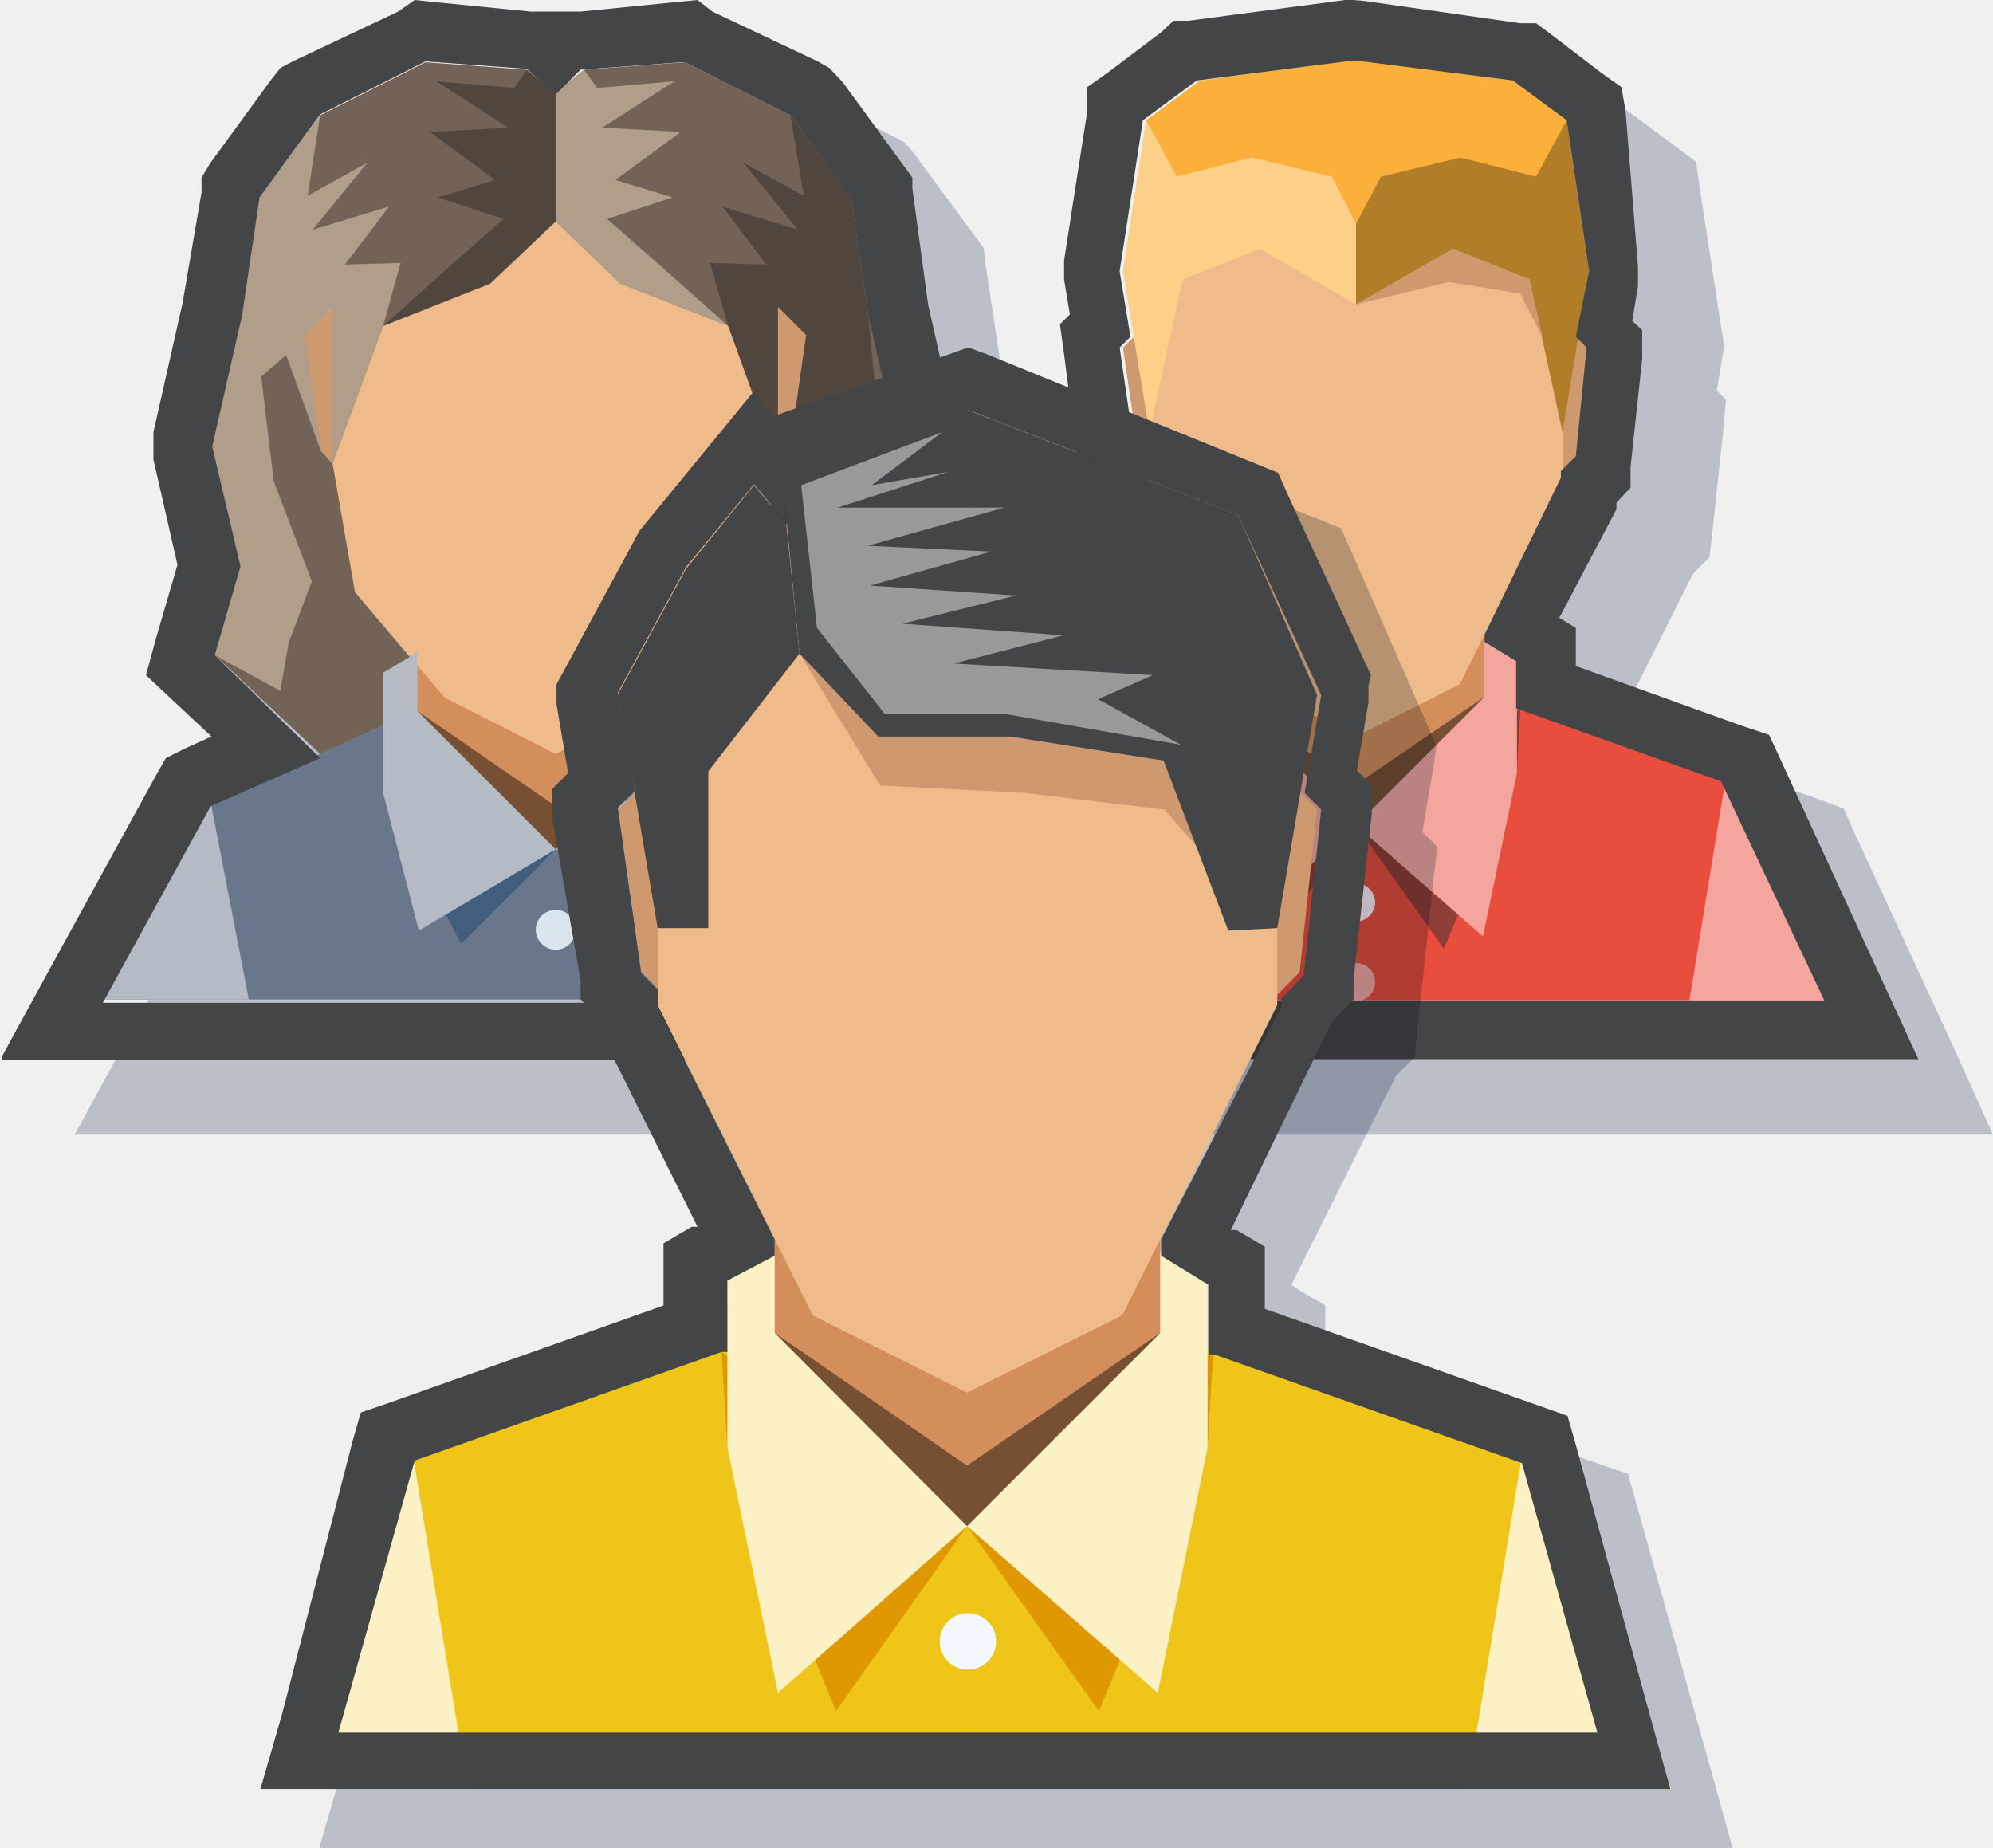
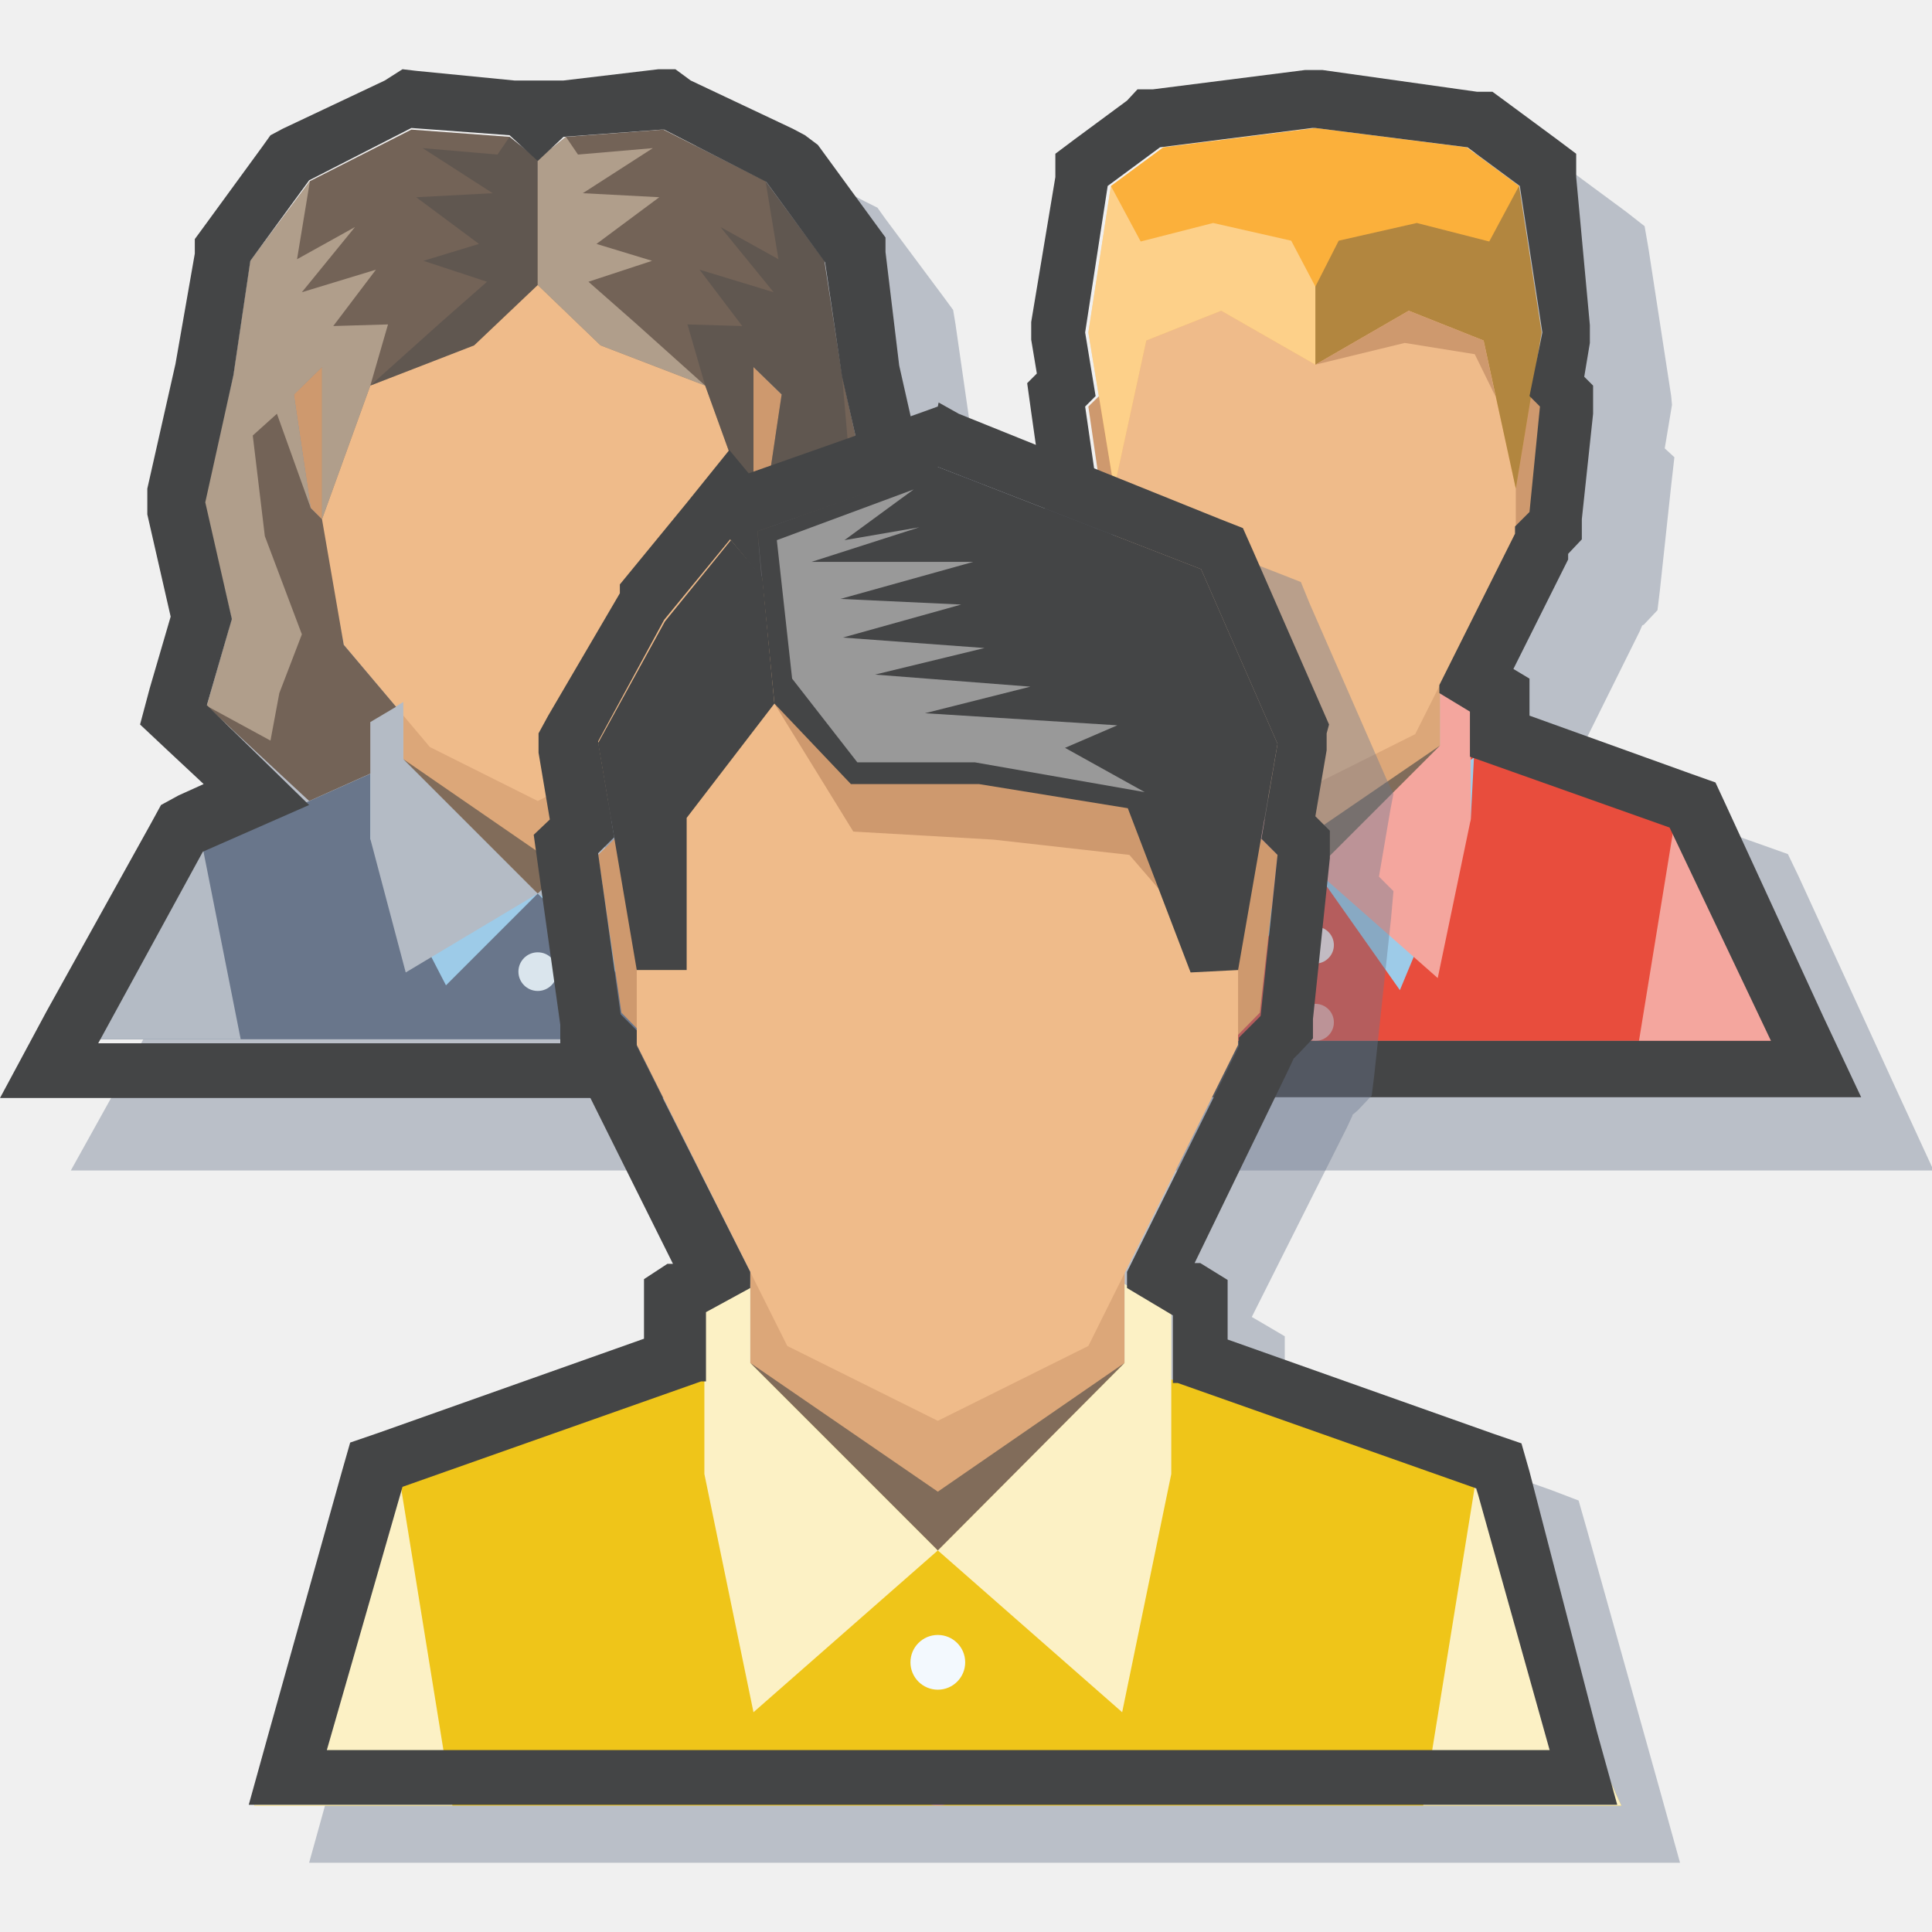
- <svg xmlns="http://www.w3.org/2000/svg" viewBox="0 0 24.03 22.28">
+ <svg xmlns="http://www.w3.org/2000/svg" viewBox="0 0 24 24">
  <defs>
-     <style>.cls-1{fill:none;}.cls-2{isolation:isolate;}.cls-3{clip-path:url(#clip-path);}.cls-4,.cls-5{fill:#69768b;}.cls-14,.cls-19,.cls-4{opacity:0.4;}.cls-12,.cls-14,.cls-23,.cls-4,.cls-7,.cls-9{mix-blend-mode:multiply;}.cls-6{fill:#efbb8a;}.cls-7,.cls-8{fill:#ce996e;}.cls-12,.cls-15,.cls-7{opacity:0.6;}.cls-9{fill:#9dcbe8;}.cls-10{fill:#b4bbc5;}.cls-11{fill:#dae5ed;}.cls-12,.cls-14,.cls-16{fill:#444546;}.cls-13{fill:#736357;}.cls-15{fill:#d8c4ad;}.cls-17{fill:#e84d3d;}.cls-18{fill:#fbb03b;}.cls-19{fill:#fff;mix-blend-mode:screen;}.cls-20{fill:#f4a69e;}.cls-21{fill:#fde9e7;}.cls-22,.cls-23{fill:#efc519;}.cls-24{fill:#fcf1c5;}.cls-25{fill:#f3f9fe;}.cls-26{fill:#999;}</style>
-     <clipPath id="clip-path" transform="translate(0 -0.86)">
-       <rect id="SVGID" class="cls-1" x="0.02" width="24" height="24" />
+     <clipPath id="clip-path">
+       <rect id="SVGID" width="24" height="24" fill="none" />
    </clipPath>
  </defs>
-   <g class="cls-2">
-     <g id="Layer_2" data-name="Layer 2">
-       <g id="Layer_1-2" data-name="Layer 1">
-         <g class="cls-3">
-           <polygon class="cls-4" points="9.31 0.9 9.1 0.91 7.88 1.01 7.66 1.02 7.59 1.08 7.53 1.02 7.3 1.01 6.08 0.91 5.88 0.9 5.7 0.99 4.43 1.64 4.27 1.72 4.17 1.85 3.44 2.84 3.33 2.99 3.3 3.17 3.1 4.56 2.75 6.11 2.71 6.27 2.75 6.44 3.04 7.71 2.78 8.6 2.66 9.03 2.99 9.34 3.45 9.77 3.14 9.9 2.91 10 2.8 10.22 1.49 12.6 0.9 13.68 2.13 13.68 3.9 13.68 11.25 13.68 13.02 13.68 14.25 13.68 13.66 12.6 12.35 10.22 12.24 10.01 12.01 9.9 11.73 9.78 12.2 9.34 12.53 9.03 12.4 8.6 12.15 7.71 12.44 6.44 12.48 6.27 12.44 6.11 12.09 4.56 11.88 3.17 11.86 2.99 11.75 2.84 11.02 1.85 10.91 1.72 10.76 1.64 9.49 0.99 9.31 0.9 9.31 0.9" />
-           <polygon class="cls-5" points="10.81 9.67 8.36 8.57 6.7 10.24 5.03 8.57 2.54 9.67 1.24 12.05 12.12 12.05 10.81 9.67" />
-           <polygon class="cls-6" points="5.03 6.54 5.03 8.57 6.7 10.24 8.36 8.57 8.36 6.54 5.03 6.54" />
-           <polygon class="cls-7" points="5.03 6.54 5.03 8.57 6.7 10.24 8.36 8.57 8.36 6.54 5.03 6.54" />
-           <polygon class="cls-8" points="8.54 5.84 9.18 5.84 9.57 5.44 9.72 4.04 9.29 3.62 8.54 5.84" />
-           <polygon class="cls-8" points="4.85 5.84 4.26 5.84 3.87 5.44 3.67 4.04 4.1 3.62 4.85 5.84" />
-           <polygon class="cls-6" points="6.7 9.09 5.36 8.41 4.28 7.14 4.01 5.73 4.01 3.05 4.68 2.06 6.7 1.39 8.71 2.06 9.38 3.05 9.38 5.73 9.11 7.14 8.04 8.41 6.7 9.09" />
-           <polygon class="cls-9" points="6.7 10.24 5.56 11.38 4.62 9.56 4.62 8.75 6.7 10.24" />
-           <polygon class="cls-9" points="6.7 10.24 7.83 11.38 8.78 9.56 8.78 8.76 6.7 10.24" />
-           <polygon class="cls-10" points="5.03 8.57 5.03 7.86 4.62 8.11 4.62 9.56 5.05 11.22 6.7 10.24 5.03 8.57" />
-           <polygon class="cls-10" points="8.36 8.57 8.36 7.86 8.78 8.11 8.78 9.56 8.34 11.22 6.7 10.24 8.36 8.57" />
-           <circle class="cls-11" cx="6.7" cy="11.21" r="0.24" />
-           <polygon class="cls-10" points="2.54 9.67 1.24 12.05 3 12.05 2.54 9.67" />
-           <polygon class="cls-10" points="10.81 9.67 12.12 12.05 10.35 12.05 10.81 9.67" />
-           <polygon class="cls-12" points="6.7 9.72 5.03 8.57 6.7 10.24 8.36 8.57 6.7 9.72" />
-           <polygon class="cls-13" points="6.7 1.12 6.35 0.84 5.13 0.75 3.86 1.39 3.13 2.38 2.92 3.8 2.56 5.37 2.9 6.83 2.59 7.9 3.86 9.09 4.62 8.75 4.62 8.11 4.94 7.92 4.28 7.14 4.01 5.59 3.87 5.44 3.67 4.04 4.01 3.7 4.01 5.59 4.62 3.93 5.91 3.42 6.7 2.67 6.7 1.12" />
-           <polygon class="cls-13" points="6.7 1.12 7.04 0.84 8.26 0.75 9.53 1.39 10.26 2.38 10.47 3.8 10.83 5.37 10.49 6.83 10.8 7.9 9.53 9.1 8.78 8.76 8.78 8.11 8.45 7.92 9.11 7.14 9.38 5.59 9.52 5.44 9.72 4.04 9.38 3.7 9.38 5.59 8.78 3.93 7.48 3.42 6.7 2.67 6.7 1.12" />
-           <polygon class="cls-14" points="6.7 1.12 6.7 2.67 5.91 3.42 4.62 3.93 5.49 3.15 6.07 2.64 5.28 2.38 5.97 2.17 5.18 1.59 6.13 1.54 5.26 0.98 6.2 1.06 6.35 0.84 6.7 1.12" />
-           <polygon class="cls-15" points="6.7 1.12 6.7 2.67 7.48 3.42 8.78 3.93 7.9 3.15 7.32 2.64 8.11 2.38 7.42 2.17 8.21 1.59 7.26 1.54 8.13 0.98 7.2 1.06 7.04 0.84 6.7 1.12" />
-           <polygon class="cls-15" points="3.45 4.28 3.87 5.44 3.67 4.04 4.01 3.7 4.01 5.59 4.62 3.93 4.83 3.17 4.16 3.19 4.69 2.49 3.77 2.77 4.43 1.96 3.71 2.36 3.86 1.39 3.13 2.38 2.92 3.8 2.56 5.37 2.9 6.83 2.59 7.9 3.38 8.33 3.48 7.75 3.76 7.01 3.3 5.8 3.15 4.54 3.45 4.28" />
-           <polygon class="cls-14" points="9.38 5.59 9.52 5.44 9.72 4.04 9.38 3.7 9.38 5.59 8.78 3.93 8.56 3.17 9.24 3.19 8.71 2.49 9.62 2.77 8.96 1.96 9.69 2.36 9.53 1.39 10.26 2.38 10.47 3.8 10.62 5.41 10.06 6.76 10.19 7.74 9.25 8.96 8.78 8.76 8.78 8.11 8.45 7.92 9.11 7.14 9.38 5.59" />
-           <path class="cls-16" d="M8.26,1.61l1.27.64.73,1,.21,1.42.36,1.58-.34,1.45.31,1.07L9.53,10l1.28.58,1.31,2.37H1.24l1.3-2.37L3.86,10,2.59,8.76,2.9,7.69,2.56,6.24l.36-1.58.21-1.42.73-1,1.27-.64,1.22.09L6.7,2,7,1.7l1.22-.09M8.41.86,8.2.88,7,1,6.76,1,6.7,1,6.63,1,6.4,1,5.19.88,5,.86,4.8,1,3.53,1.6l-.15.08-.11.14-.73,1L2.43,3l0,.18L2.2,4.52,1.85,6.07l0,.17,0,.16.29,1.27-.26.89L1.76,9l.33.31.46.43-.31.14L2,10l-.12.21L.59,12.56,0,13.64H13.35l-.59-1.08-1.3-2.38L11.34,10l-.23-.1-.28-.13.47-.44L11.63,9l-.12-.43-.26-.89.29-1.27,0-.16,0-.17-.35-1.55L11,3.13,11,3l-.11-.15-.73-1L10,1.68,9.86,1.6,8.59,1,8.41.86Z" transform="translate(0 -0.86)" />
-           <polygon class="cls-4" points="17.25 0.9 17.16 0.91 15.27 1.15 15.09 1.18 14.94 1.29 14.29 1.77 14.05 1.95 14.01 2.24 13.73 4.06 13.71 4.17 13.73 4.28 13.8 4.71 13.68 4.83 13.73 5.19 13.92 6.5 13.95 6.73 14.04 6.82 14.04 6.83 14.12 6.98 14.8 8.34 14.6 8.46 14.6 8.87 14.6 8.92 12.56 9.64 12.27 9.75 12.14 10.02 10.94 12.66 10.47 13.68 11.59 13.68 13.23 13.68 21.27 13.68 22.91 13.68 24.03 13.68 23.57 12.66 22.35 10.02 22.23 9.75 21.94 9.64 19.9 8.92 19.9 8.87 19.9 8.46 19.7 8.34 20.38 6.98 20.42 6.91 20.43 6.9 20.61 6.72 20.64 6.47 20.78 5.16 20.81 4.82 20.7 4.71 20.77 4.28 20.79 4.17 20.77 4.06 20.49 2.24 20.45 1.95 20.21 1.77 19.56 1.29 19.41 1.18 19.23 1.15 17.34 0.91 17.25 0.9 17.25 0.9" />
-           <polygon class="cls-17" points="20.8 9.43 17.9 8.4 16.35 9.95 14.8 8.4 11.9 9.43 10.69 12.06 22.01 12.06 20.8 9.43" />
-           <polygon class="cls-6" points="14.8 6.51 14.8 8.4 16.35 9.95 17.9 8.4 17.9 6.51 14.8 6.51" />
-           <polygon class="cls-7" points="14.8 6.51 14.8 8.4 16.35 9.95 17.9 8.4 17.9 6.51 14.8 6.51" />
-           <polygon class="cls-8" points="18.07 5.86 18.66 5.86 19.02 5.49 19.16 4.19 18.77 3.8 18.07 5.86" />
-           <polygon class="cls-8" points="14.64 5.86 14.09 5.86 13.73 5.49 13.54 4.19 13.94 3.8 14.64 5.86" />
-           <polygon class="cls-6" points="16.35 8.88 15.11 8.25 13.86 5.76 13.86 3.27 14.48 2.03 16.35 1.4 18.22 2.03 18.84 3.27 18.84 5.76 17.6 8.25 16.35 8.88" />
-           <polygon class="cls-18" points="18.89 1.45 18.24 0.97 16.35 0.72 14.47 0.97 13.82 1.45 13.54 3.27 13.86 5.21 14.26 3.37 15.19 3 16.35 3.67 17.52 3 18.44 3.37 18.84 5.21 19.16 3.27 18.89 1.45" />
-           <polygon class="cls-14" points="16.35 3.67 16.35 2.7 16.65 2.13 17.61 1.9 18.52 2.13 18.89 1.45 19.16 3.27 18.84 5.21 18.44 3.37 17.52 3 16.35 3.67" />
-           <polygon class="cls-8" points="16.35 3.67 17.47 3.4 18.33 3.54 18.6 4.07 18.44 3.37 17.52 3 16.35 3.67" />
-           <polygon class="cls-19" points="16.35 3.67 16.35 2.7 16.06 2.13 15.09 1.9 14.19 2.13 13.82 1.45 13.54 3.27 13.86 5.21 14.26 3.37 15.19 3 16.35 3.67" />
-           <polygon class="cls-9" points="16.35 9.95 15.3 11.44 14.42 9.32 14.38 8.55 16.35 9.95" />
-           <polygon class="cls-9" points="16.35 9.95 17.41 11.44 18.29 9.32 18.33 8.55 16.35 9.95" />
-           <polygon class="cls-20" points="14.8 8.4 14.8 7.74 14.42 7.97 14.42 9.32 14.82 11.29 16.35 9.95 14.8 8.4" />
-           <polygon class="cls-20" points="17.9 8.4 17.9 7.74 18.29 7.97 18.29 9.32 17.88 11.29 16.35 9.95 17.9 8.4" />
-           <circle class="cls-21" cx="16.35" cy="10.88" r="0.23" />
-           <circle class="cls-20" cx="16.35" cy="11.84" r="0.23" />
-           <polygon class="cls-20" points="11.9 9.43 10.69 12.06 12.33 12.06 11.9 9.43" />
-           <polygon class="cls-20" points="20.8 9.43 22.01 12.06 20.37 12.06 20.8 9.43" />
-           <polygon class="cls-12" points="16.35 9.46 14.8 8.4 16.35 9.95 17.9 8.4 16.35 9.46" />
-           <path class="cls-16" d="M16.35,1.59l1.89.24.65.48.27,1.82L19,4.92l.13.13L19,6.36l-.18.18v.08L17.9,8.51V8.6l.38.23V9.4h0l2.47.88L22,12.93H10.69l1.21-2.64,2.48-.88h0V8.83l.38-.23V8.51l-.94-1.89V6.49l-.13-.13-.19-1.31.13-.13-.13-.79.28-1.82.65-.48,1.88-.24m0-.73h-.09l-1.89.25-.18,0L14,1.25l-.65.49-.24.17,0,.29L12.83,4l0,.12,0,.11.07.42-.12.12.05.36L13,6.46l0,.23.09.09h0l.08.16.68,1.36-.2.12v.46l-2,.72-.29.1-.12.28L10,12.63l-.47,1H23.13l-.46-1L21.46,10l-.13-.28L21,9.61l-2-.72V8.43l-.2-.12L19.49,7l0-.08h0l.17-.18,0-.25.14-1.3,0-.35-.12-.11.07-.42,0-.11,0-.12L19.6,2.2l-.05-.29-.24-.17-.64-.49-.15-.11-.19,0L16.44.87Z" transform="translate(0 -0.86)" />
-           <polygon class="cls-4" points="12.38 4.89 12.14 4.98 10.04 5.73 9.79 5.44 9.25 6.11 8.43 7.12 8.39 7.17 8.36 7.23 7.54 8.74 7.42 8.95 7.46 9.2 7.6 10.03 7.41 10.22 7.46 10.57 7.74 12.53 7.77 12.76 7.93 12.92 7.93 13 8.01 13.15 9.18 15.49 9.11 15.54 8.77 15.74 8.77 16.14 8.77 16.48 5.46 17.65 5.12 17.77 5.02 18.13 4.11 21.38 3.85 22.28 4.79 22.28 19.95 22.28 20.89 22.28 20.64 21.38 19.73 18.13 19.63 17.77 19.28 17.65 15.98 16.48 15.98 16.14 15.98 15.74 15.64 15.54 15.57 15.49 16.74 13.15 16.82 13 16.82 12.99 16.88 12.92 17.06 12.75 17.08 12.5 17.29 10.55 17.33 10.21 17.15 10.03 17.29 9.21 17.32 9 17.24 8.81 16.29 6.64 16.17 6.37 15.9 6.26 12.63 4.99 12.38 4.89 12.38 4.89" />
-           <polygon class="cls-22" points="18.34 17.61 13.99 16.07 11.66 18.4 9.34 16.07 4.99 17.61 3.18 21.57 20.15 21.57 18.34 17.61" />
-           <polygon class="cls-6" points="9.34 13.25 9.34 16.07 11.66 18.4 13.99 16.07 13.99 13.25 9.34 13.25" />
-           <polygon class="cls-7" points="9.34 13.25 9.34 16.07 11.66 18.4 13.99 16.07 13.99 13.25 9.34 13.25" />
-           <polygon class="cls-8" points="14.24 12.27 15.13 12.27 15.67 11.72 15.88 9.76 15.28 9.17 14.24 12.27" />
-           <polygon class="cls-8" points="9.09 12.27 8.27 12.27 7.73 11.72 7.45 9.76 8.05 9.17 9.09 12.27" />
-           <polygon class="cls-6" points="11.66 16.79 9.8 15.86 7.93 12.12 7.93 8.39 8.86 6.52 11.66 5.59 14.47 6.52 15.4 8.39 15.4 12.12 13.53 15.86 11.66 16.79" />
-           <polygon class="cls-8" points="9.64 7.88 10.61 9.47 12.35 9.56 14.04 9.76 14.86 10.7 14.73 8.44 11.36 7.4 9.64 7.88" />
-           <polygon class="cls-16" points="9.64 7.88 10.59 8.88 12.18 8.88 14.03 9.17 14.81 11.22 15.4 11.19 15.88 8.38 14.93 6.21 11.66 4.94 9.43 5.74 9.64 7.88" />
-           <polygon class="cls-16" points="9.64 7.88 9.48 6.31 9.09 5.85 8.27 6.86 7.45 8.37 7.93 11.19 8.54 11.19 8.54 9.3 9.64 7.88" />
-           <polygon class="cls-23" points="11.66 18.4 10.08 20.63 8.77 17.45 8.7 16.3 11.66 18.4" />
-           <polygon class="cls-23" points="11.66 18.4 13.25 20.63 14.56 17.45 14.63 16.3 11.66 18.4" />
-           <polygon class="cls-24" points="9.34 16.07 9.34 15.09 8.77 15.43 8.77 17.45 9.38 20.41 11.66 18.4 9.34 16.07" />
-           <polygon class="cls-24" points="13.99 16.07 13.99 15.09 14.56 15.43 14.56 17.45 13.96 20.41 11.66 18.4 13.99 16.07" />
-           <circle class="cls-25" cx="11.67" cy="19.79" r="0.34" />
-           <circle class="cls-20" cx="11.67" cy="21.23" r="0.34" />
-           <polygon class="cls-24" points="4.99 17.61 3.18 21.57 5.64 21.57 4.99 17.61" />
-           <polygon class="cls-24" points="18.34 17.61 20.15 21.57 17.69 21.57 18.34 17.61" />
-           <polygon class="cls-12" points="11.66 17.67 9.34 16.07 11.66 18.4 13.99 16.07 11.66 17.67" />
-           <polygon class="cls-26" points="9.66 5.85 9.85 7.57 10.67 8.61 12.13 8.61 14.24 8.98 13.24 8.43 13.9 8.14 11.5 8 12.82 7.66 10.88 7.52 12.25 7.18 10.49 7.06 11.95 6.65 10.46 6.58 12.11 6.12 10.1 6.12 11.43 5.69 10.51 5.85 11.36 5.21 9.66 5.85" />
-           <path class="cls-16" d="M11.67,5.8l3.26,1.27,1,2.17-.2,1.18.2.2-.21,2-.27.28V13L14,15.8V16l.57.35v.84l.07,0,3.71,1.31.91,3.25H4.08L5,18.47,8.7,17.16l.07,0V16.3L9.34,16V15.8L7.93,13v-.2l-.2-.2-.28-2,.2-.2-.2-1.19.82-1.51.82-1,.39.46L9.43,6.6l2.24-.8m0-.75-.25.09-2.1.74-.24-.29-.55.67-.82,1,0,0,0,0L6.83,8.89l-.12.22,0,.24.14.83-.19.19,0,.36L7,12.68l0,.23.16.16v.08l.08.15,1.17,2.35-.07,0-.34.2v.75l-3.3,1.17-.35.12-.1.35L3.4,21.53l-.26.9h17l-.25-.9L19,18.28l-.1-.35-.34-.12-3.31-1.17v-.75l-.34-.2-.07,0L16,13.3l.08-.15h0l.07-.06.17-.18,0-.24.22-2,0-.34-.18-.18.14-.82,0-.2L16.53,9l-1-2.17-.12-.27-.27-.11L11.92,5.14l-.24-.09Z" transform="translate(0 -0.86)" />
-         </g>
+   <g style="isolation:isolate">
+     <g id="Layer_1" data-name="Layer 1">
+       <g clip-path="url(#clip-path)">
+         <polygon points="9.29 1.76 9.09 1.78 7.87 1.87 7.64 1.89 7.58 1.94 7.51 1.89 7.29 1.87 6.07 1.78 5.86 1.76 5.68 1.85 4.41 2.5 4.26 2.58 4.16 2.72 3.42 3.7 3.31 3.85 3.29 4.03 3.08 5.42 2.73 6.97 2.69 7.13 2.73 7.3 3.02 8.57 2.77 9.46 2.64 9.89 2.97 10.2 3.43 10.63 3.12 10.77 2.9 10.87 2.78 11.08 1.48 13.46 0.88 14.54 2.12 14.54 3.88 14.54 11.23 14.54 13 14.54 14.23 14.54 13.64 13.46 12.34 11.08 12.22 10.87 12 10.77 11.71 10.64 12.19 10.2 12.51 9.89 12.39 9.46 12.13 8.57 12.43 7.3 12.46 7.13 12.43 6.97 12.07 5.42 11.87 4.03 11.84 3.85 11.73 3.7 11 2.72 10.9 2.58 10.74 2.5 9.48 1.85 9.29 1.76 9.29 1.76" fill="#69768b" opacity="0.4" />
+         <polygon points="10.8 10.54 8.35 9.43 6.68 11.1 5.01 9.43 2.52 10.54 1.22 12.91 12.1 12.91 10.8 10.54" fill="#69768b" />
+         <polygon points="5.01 7.4 5.01 9.43 6.68 11.1 8.35 9.43 8.35 7.4 5.01 7.4" fill="#efbb8a" />
+         <polygon points="5.01 7.4 5.01 9.43 6.68 11.1 8.35 9.43 8.35 7.4 5.01 7.4" fill="#ce996e" opacity="0.6" />
+         <polygon points="8.53 6.7 9.17 6.7 9.55 6.31 9.71 4.9 9.28 4.48 8.53 6.7" fill="#ce996e" />
+         <polygon points="4.83 6.7 4.24 6.7 3.86 6.31 3.65 4.9 4.08 4.48 4.83 6.7" fill="#ce996e" />
+         <polygon points="6.68 9.95 5.34 9.28 4.27 8.01 4 6.59 4 3.91 4.67 2.92 6.68 2.25 8.69 2.92 9.36 3.91 9.36 6.59 9.09 8.01 8.02 9.28 6.68 9.95" fill="#efbb8a" />
+         <polygon points="6.68 11.1 5.54 12.24 4.6 10.42 4.6 9.61 6.68 11.1" fill="#9dcbe8" />
+         <polygon points="6.68 11.1 7.81 12.24 8.76 10.42 8.76 9.62 6.68 11.1" fill="#9dcbe8" />
+         <polygon points="5.01 9.43 5.01 8.72 4.6 8.97 4.6 10.42 5.04 12.08 6.68 11.1 5.01 9.43" fill="#b4bbc5" />
+         <polygon points="8.35 9.43 8.35 8.72 8.76 8.97 8.76 10.42 8.32 12.08 6.68 11.1 8.35 9.43" fill="#b4bbc5" />
+         <circle cx="6.68" cy="12.07" r="0.24" fill="#dae5ed" />
+         <polygon points="2.52 10.54 1.22 12.91 2.99 12.91 2.52 10.54" fill="#b4bbc5" />
+         <polygon points="10.8 10.54 12.1 12.91 10.34 12.91 10.8 10.54" fill="#b4bbc5" />
+         <polygon points="6.68 10.58 5.01 9.43 6.68 11.1 8.35 9.43 6.68 10.58" fill="#444546" opacity="0.6" />
+         <polygon points="6.68 1.98 6.33 1.7 5.11 1.61 3.85 2.25 3.11 3.24 2.9 4.66 2.54 6.24 2.88 7.69 2.57 8.77 3.84 9.95 4.6 9.61 4.6 8.97 4.92 8.78 4.27 8.01 4 6.45 3.86 6.31 3.65 4.9 4 4.56 4 6.45 4.6 4.79 5.89 4.29 6.68 3.54 6.68 1.98" fill="#736357" />
+         <polygon points="6.68 1.98 7.03 1.7 8.24 1.61 9.51 2.25 10.24 3.24 10.46 4.66 10.81 6.24 10.48 7.69 10.79 8.77 9.51 9.96 8.76 9.62 8.76 8.97 8.44 8.78 9.09 8.01 9.36 6.45 9.5 6.31 9.71 4.9 9.36 4.56 9.36 6.45 8.76 4.79 7.46 4.29 6.68 3.54 6.68 1.98" fill="#736357" />
+         <polygon points="6.68 1.98 6.68 3.54 5.89 4.29 4.6 4.79 5.47 4.01 6.05 3.5 5.26 3.24 5.95 3.03 5.17 2.45 6.12 2.4 5.25 1.84 6.18 1.92 6.33 1.7 6.68 1.98" fill="#444546" opacity="0.4" />
+         <polygon points="6.68 1.98 6.68 3.54 7.46 4.29 8.76 4.79 7.89 4.01 7.31 3.5 8.1 3.24 7.41 3.03 8.19 2.45 7.24 2.4 8.11 1.84 7.18 1.92 7.03 1.7 6.68 1.98" fill="#d8c4ad" opacity="0.6" />
+         <polygon points="3.44 5.14 3.86 6.31 3.65 4.9 4 4.56 4 6.45 4.6 4.79 4.82 4.03 4.14 4.05 4.67 3.35 3.75 3.63 4.41 2.82 3.69 3.22 3.85 2.25 3.11 3.24 2.9 4.66 2.54 6.24 2.88 7.69 2.57 8.77 3.36 9.2 3.47 8.61 3.75 7.88 3.29 6.66 3.14 5.41 3.44 5.14" fill="#d8c4ad" opacity="0.6" />
+         <polygon points="9.36 6.45 9.5 6.31 9.71 4.9 9.36 4.56 9.36 6.45 8.76 4.79 8.54 4.03 9.22 4.05 8.69 3.35 9.61 3.63 8.95 2.82 9.67 3.22 9.51 2.25 10.24 3.24 10.46 4.66 10.6 6.27 10.04 7.62 10.17 8.6 9.23 9.83 8.76 9.62 8.76 8.97 8.44 8.78 9.09 8.01 9.36 6.45" fill="#444546" opacity="0.4" />
+         <path d="M8.25,1.61l1.27.65.73,1,.21,1.42.36,1.58-.34,1.46.31,1.07L9.51,10l1.29.58,1.3,2.38H1.22l1.3-2.38L3.84,10,2.57,8.76l.31-1.07L2.55,6.24,2.9,4.66l.21-1.42.73-1,1.27-.65,1.22.09L6.68,2,7,1.7l1.22-.09M8.39.86l-.21,0L7,1,6.74,1,6.68,1,6.61,1,6.39,1,5.17.88,5,.86,4.78,1,3.51,1.6l-.15.08-.1.14-.73,1-.11.15,0,.18L2.18,4.52,1.83,6.07l0,.16,0,.16.29,1.27-.26.89L1.74,9l.33.31.46.43-.31.14L2,10l-.12.22L.58,12.56,0,13.64H13.34l-.59-1.08-1.3-2.38L11.32,10l-.22-.1-.28-.13.47-.44L11.61,9l-.12-.43-.26-.89.29-1.27,0-.16,0-.16-.35-1.55L11,3.13l0-.18-.11-.15-.73-1L10,1.68,9.85,1.6,8.58,1,8.39.86Z" fill="#444546" />
+         <polygon points="17.23 1.76 17.14 1.77 15.26 2.02 15.07 2.04 14.92 2.15 14.27 2.63 14.03 2.81 13.99 3.1 13.71 4.92 13.69 5.03 13.71 5.15 13.78 5.57 13.66 5.69 13.71 6.05 13.9 7.36 13.93 7.59 14.02 7.68 14.02 7.69 14.1 7.84 14.78 9.21 14.58 9.32 14.58 9.73 14.58 9.79 12.54 10.51 12.26 10.61 12.13 10.88 10.92 13.52 10.45 14.54 11.57 14.54 13.21 14.54 21.25 14.54 22.9 14.54 24.02 14.54 23.55 13.52 22.34 10.88 22.21 10.61 21.93 10.51 19.89 9.79 19.89 9.73 19.89 9.32 19.69 9.21 20.37 7.84 20.4 7.77 20.42 7.76 20.59 7.58 20.62 7.33 20.76 6.03 20.8 5.68 20.68 5.57 20.75 5.15 20.77 5.03 20.76 4.92 20.48 3.1 20.43 2.81 20.2 2.63 19.55 2.15 19.4 2.04 19.21 2.02 17.33 1.77 17.23 1.76 17.23 1.76" fill="#69768b" opacity="0.4" />
+         <polygon points="20.79 10.29 17.89 9.26 16.34 10.81 14.79 9.26 11.88 10.29 10.67 12.93 22 12.93 20.79 10.29" fill="#e84d3d" />
+         <polygon points="14.79 7.38 14.79 9.26 16.34 10.81 17.89 9.26 17.89 7.38 14.79 7.38" fill="#efbb8a" />
+         <polygon points="14.79 7.38 14.79 9.26 16.34 10.81 17.89 9.26 17.89 7.38 14.79 7.38" fill="#ce996e" opacity="0.6" />
+         <polygon points="18.05 6.72 18.65 6.72 19.01 6.36 19.15 5.05 18.75 4.66 18.05 6.72" fill="#ce996e" />
+         <polygon points="14.62 6.72 14.07 6.72 13.71 6.36 13.52 5.05 13.92 4.66 14.62 6.72" fill="#ce996e" />
+         <polygon points="16.34 9.74 15.09 9.12 13.84 6.63 13.84 4.13 14.47 2.89 16.34 2.27 18.2 2.89 18.83 4.13 18.83 6.63 17.58 9.12 16.34 9.74" fill="#efbb8a" />
+         <polygon points="18.87 2.31 18.22 1.83 16.34 1.59 14.45 1.83 13.8 2.31 13.52 4.13 13.84 6.07 14.24 4.23 15.17 3.86 16.34 4.53 17.5 3.86 18.43 4.23 18.83 6.07 19.15 4.13 18.87 2.31" fill="#fbb03b" />
+         <polygon points="16.34 4.53 16.34 3.56 16.63 2.99 17.6 2.77 18.5 3 18.87 2.31 19.15 4.13 18.83 6.07 18.43 4.23 17.5 3.86 16.34 4.53" fill="#444546" opacity="0.4" />
+         <polygon points="16.34 4.53 17.45 4.26 18.32 4.4 18.58 4.93 18.43 4.23 17.5 3.86 16.34 4.53" fill="#ce996e" />
+         <polygon points="16.34 4.53 16.34 3.56 16.04 2.99 15.07 2.77 14.17 3 13.8 2.31 13.52 4.13 13.84 6.07 14.24 4.23 15.17 3.86 16.34 4.53" fill="#fff" opacity="0.4" style="mix-blend-mode:screen" />
+         <polygon points="16.34 10.81 15.28 12.3 14.4 10.18 14.36 9.41 16.34 10.81" fill="#9dcbe8" />
+         <polygon points="16.34 10.81 17.39 12.3 18.27 10.18 18.31 9.41 16.34 10.81" fill="#9dcbe8" />
+         <polygon points="14.79 9.26 14.79 8.6 14.4 8.83 14.4 10.18 14.81 12.15 16.34 10.81 14.79 9.26" fill="#f4a69e" />
+         <polygon points="17.89 9.26 17.89 8.6 18.27 8.83 18.27 10.18 17.86 12.15 16.34 10.81 17.89 9.26" fill="#f4a69e" />
+         <circle cx="16.34" cy="11.74" r="0.23" fill="#fde9e7" />
+         <circle cx="16.34" cy="12.7" r="0.23" fill="#f4a69e" />
+         <polygon points="11.88 10.29 10.67 12.93 12.31 12.93 11.88 10.29" fill="#f4a69e" />
+         <polygon points="20.79 10.29 22 12.93 20.36 12.93 20.79 10.29" fill="#f4a69e" />
+         <polygon points="16.34 10.32 14.79 9.26 16.34 10.81 17.89 9.26 16.34 10.32" fill="#444546" opacity="0.6" />
+         <path d="M16.34,1.59l1.89.24.65.48.28,1.82L19,4.92l.13.13L19,6.36l-.18.18v.09l-.94,1.88v.1l.38.23V9.4h0l2.48.88L22,12.93H10.67l1.21-2.64,2.48-.88h0V8.83l.38-.23v-.1l-.94-1.88V6.49l-.13-.13-.19-1.31.13-.13-.13-.79.28-1.82.65-.48,1.89-.24m0-.72h-.09l-1.89.24-.19,0L14,1.25l-.65.48-.24.18,0,.29L12.81,4l0,.11,0,.11.07.42-.12.12.05.36L13,6.46l0,.23.09.09h0l.08.15.68,1.36-.2.12v.46l-2,.72-.29.1-.13.28L10,12.63l-.47,1H23.12l-.47-1L21.44,10l-.13-.28L21,9.61l-2-.72V8.43l-.2-.12.68-1.36,0-.07h0l.17-.18,0-.25.14-1.31,0-.35-.11-.11.07-.42,0-.11,0-.11L19.58,2.2l0-.29-.24-.18-.65-.48-.15-.11-.19,0L16.43.87Z" fill="#444546" />
+         <polygon points="12.37 5.76 12.12 5.84 10.02 6.59 9.78 6.3 9.24 6.97 8.41 7.99 8.37 8.04 8.34 8.09 7.52 9.6 7.4 9.81 7.44 10.06 7.58 10.89 7.39 11.08 7.44 11.43 7.72 13.39 7.76 13.62 7.91 13.78 7.91 13.86 7.99 14.01 9.16 16.36 9.09 16.4 8.75 16.6 8.75 17 8.75 17.34 5.45 18.51 5.1 18.64 5 18.99 4.09 22.24 3.84 23.14 4.77 23.14 19.94 23.14 20.87 23.14 20.62 22.24 19.71 18.99 19.61 18.64 19.27 18.51 15.96 17.34 15.96 17 15.96 16.6 15.62 16.4 15.55 16.36 16.73 14.01 16.8 13.86 16.8 13.85 16.87 13.79 17.04 13.61 17.07 13.37 17.28 11.41 17.31 11.07 17.13 10.89 17.27 10.07 17.31 9.86 17.22 9.67 16.27 7.5 16.16 7.23 15.88 7.12 12.61 5.85 12.37 5.76 12.37 5.76" fill="#69768b" opacity="0.4" />
+         <polygon points="18.32 18.47 13.97 16.93 11.65 19.26 9.32 16.93 4.98 18.47 3.16 22.43 20.14 22.43 18.32 18.47" fill="#efc519" />
+         <polygon points="9.32 14.11 9.32 16.93 11.65 19.26 13.97 16.93 13.97 14.11 9.32 14.11" fill="#efbb8a" />
+         <polygon points="9.32 14.11 9.32 16.93 11.65 19.26 13.97 16.93 13.97 14.11 9.32 14.11" fill="#ce996e" opacity="0.6" />
+         <polygon points="14.22 13.13 15.11 13.13 15.65 12.58 15.87 10.62 15.27 10.04 14.22 13.13" fill="#ce996e" />
+         <polygon points="9.08 13.13 8.26 13.13 7.72 12.58 7.43 10.62 8.03 10.04 9.08 13.13" fill="#ce996e" />
+         <polygon points="11.65 17.65 9.78 16.72 7.91 12.98 7.91 9.25 8.85 7.38 11.65 6.45 14.45 7.38 15.38 9.25 15.38 12.98 13.52 16.72 11.65 17.65" fill="#efbb8a" />
+         <polygon points="9.62 8.74 10.6 10.33 12.34 10.43 14.03 10.62 14.84 11.56 14.71 9.3 11.35 8.26 9.62 8.74" fill="#ce996e" />
+         <polygon points="9.62 8.74 10.57 9.74 12.16 9.74 14.01 10.04 14.79 12.08 15.38 12.05 15.87 9.24 14.92 7.07 11.65 5.8 9.41 6.6 9.62 8.74" fill="#444546" />
+         <polygon points="9.62 8.74 9.47 7.17 9.08 6.71 8.26 7.72 7.43 9.23 7.91 12.05 8.53 12.05 8.53 10.16 9.62 8.74" fill="#444546" />
+         <polygon points="11.65 19.26 10.07 21.49 8.75 18.31 8.69 17.16 11.65 19.26" fill="#efc519" />
+         <polygon points="11.65 19.26 13.23 21.49 14.55 18.31 14.61 17.16 11.65 19.26" fill="#efc519" />
+         <polygon points="9.32 16.93 9.32 15.95 8.75 16.3 8.75 18.31 9.36 21.27 11.65 19.26 9.32 16.93" fill="#fcf1c5" />
+         <polygon points="13.97 16.93 13.97 15.95 14.55 16.3 14.55 18.31 13.94 21.27 11.65 19.26 13.97 16.93" fill="#fcf1c5" />
+         <circle cx="11.65" cy="20.65" r="0.34" fill="#f3f9fe" />
+         <circle cx="11.65" cy="22.09" r="0.34" fill="#f4a69e" />
+         <polygon points="4.98 18.47 3.16 22.43 5.62 22.43 4.98 18.47" fill="#fcf1c5" />
+         <polygon points="18.32 18.47 20.14 22.43 17.68 22.43 18.32 18.47" fill="#fcf1c5" />
+         <polygon points="11.65 18.53 9.32 16.93 11.65 19.26 13.97 16.93 11.65 18.53" fill="#444546" opacity="0.6" />
+         <polygon points="9.65 6.71 9.84 8.43 10.65 9.47 12.11 9.47 14.22 9.84 13.23 9.29 13.88 9.01 11.49 8.86 12.8 8.53 10.87 8.38 12.23 8.05 10.47 7.92 11.94 7.51 10.44 7.44 12.09 6.98 10.08 6.98 11.42 6.55 10.49 6.71 11.35 6.08 9.65 6.71" fill="#999" />
+         <path d="M11.65,5.8l3.27,1.27.95,2.17-.2,1.18.2.2-.21,2-.27.27V13L14,15.8V16l.57.34v.84l.06,0,3.71,1.31.91,3.25H4.06L5,18.47l3.71-1.31.06,0V16.3L9.32,16V15.8L7.91,13v-.2l-.2-.2-.28-2,.2-.2-.2-1.19.82-1.51.82-1,.39.47L9.41,6.6l2.24-.79m0-.76-.25.09-2.1.74-.24-.29-.54.67-.82,1,0,.05,0,.06L6.81,8.89l-.12.22,0,.24.14.83-.2.19.05.36.28,2,0,.23.16.16v.08l.07.15,1.17,2.35-.07,0L8,15.89v.74l-3.3,1.17-.35.12-.1.35-.91,3.25-.25.9h17l-.25-.9L19,18.28l-.1-.35-.35-.12-3.3-1.17v-.74l-.34-.21-.07,0L16,13.3l.07-.15h0l.07-.07.17-.18,0-.24.21-2,0-.34-.18-.18.14-.82,0-.21L16.51,9l-.95-2.17-.12-.27-.28-.11L11.91,5.14,11.66,5Z" fill="#444546" />
      </g>
    </g>
  </g>
</svg>
